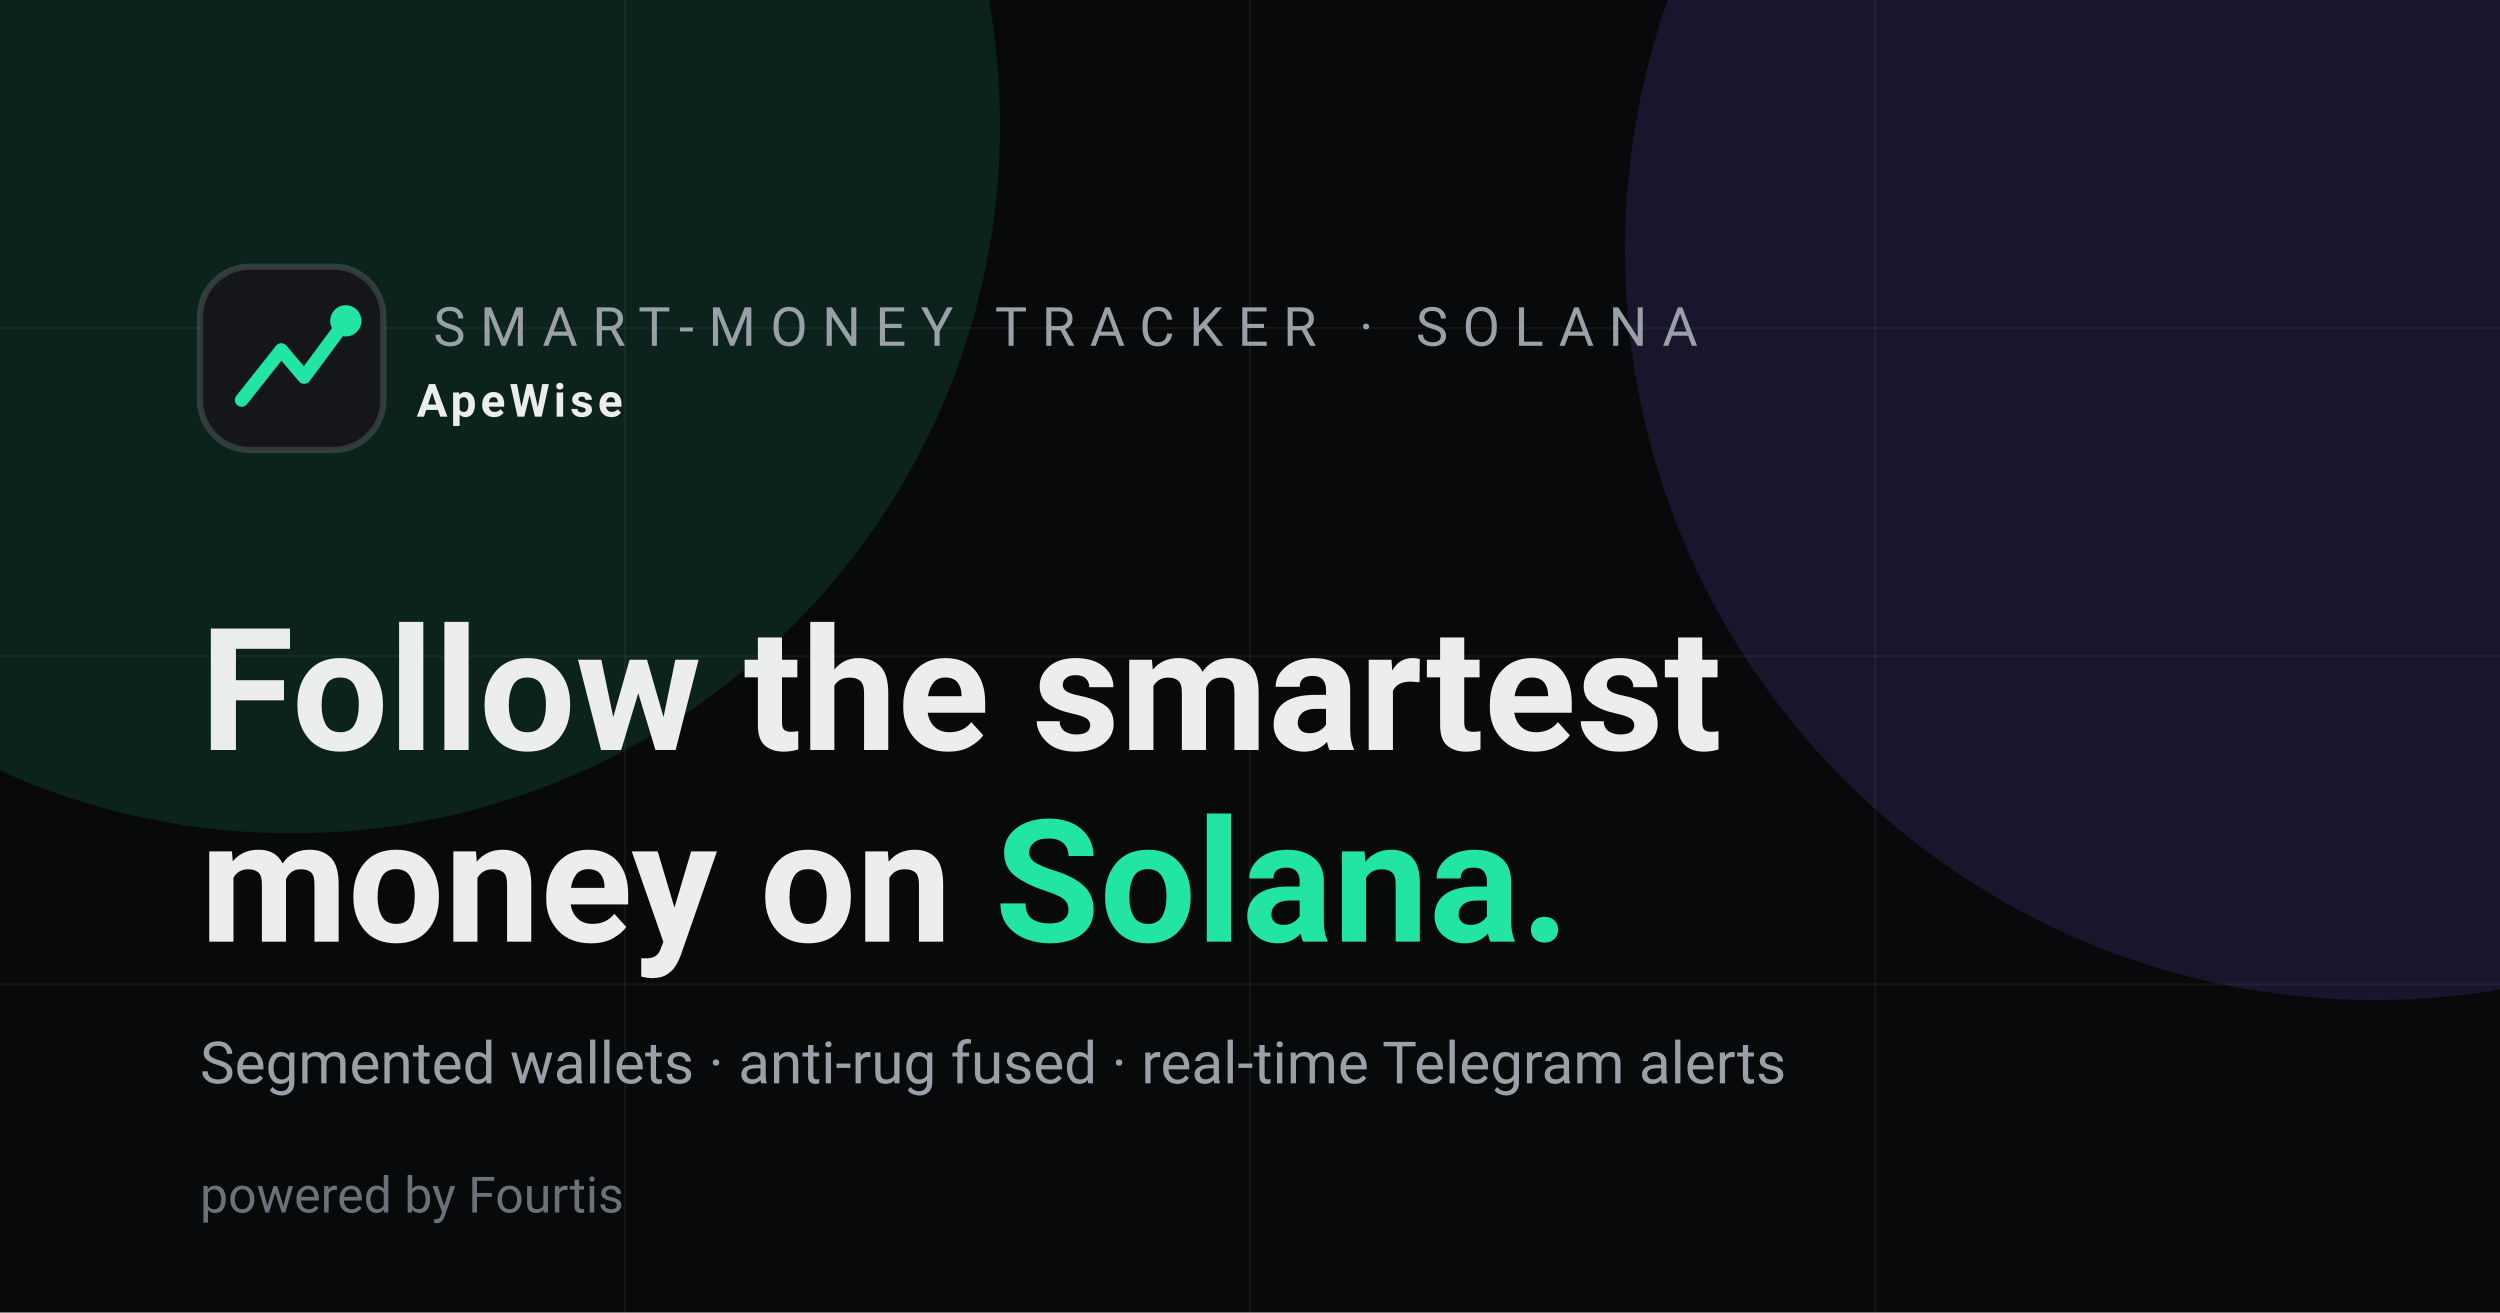
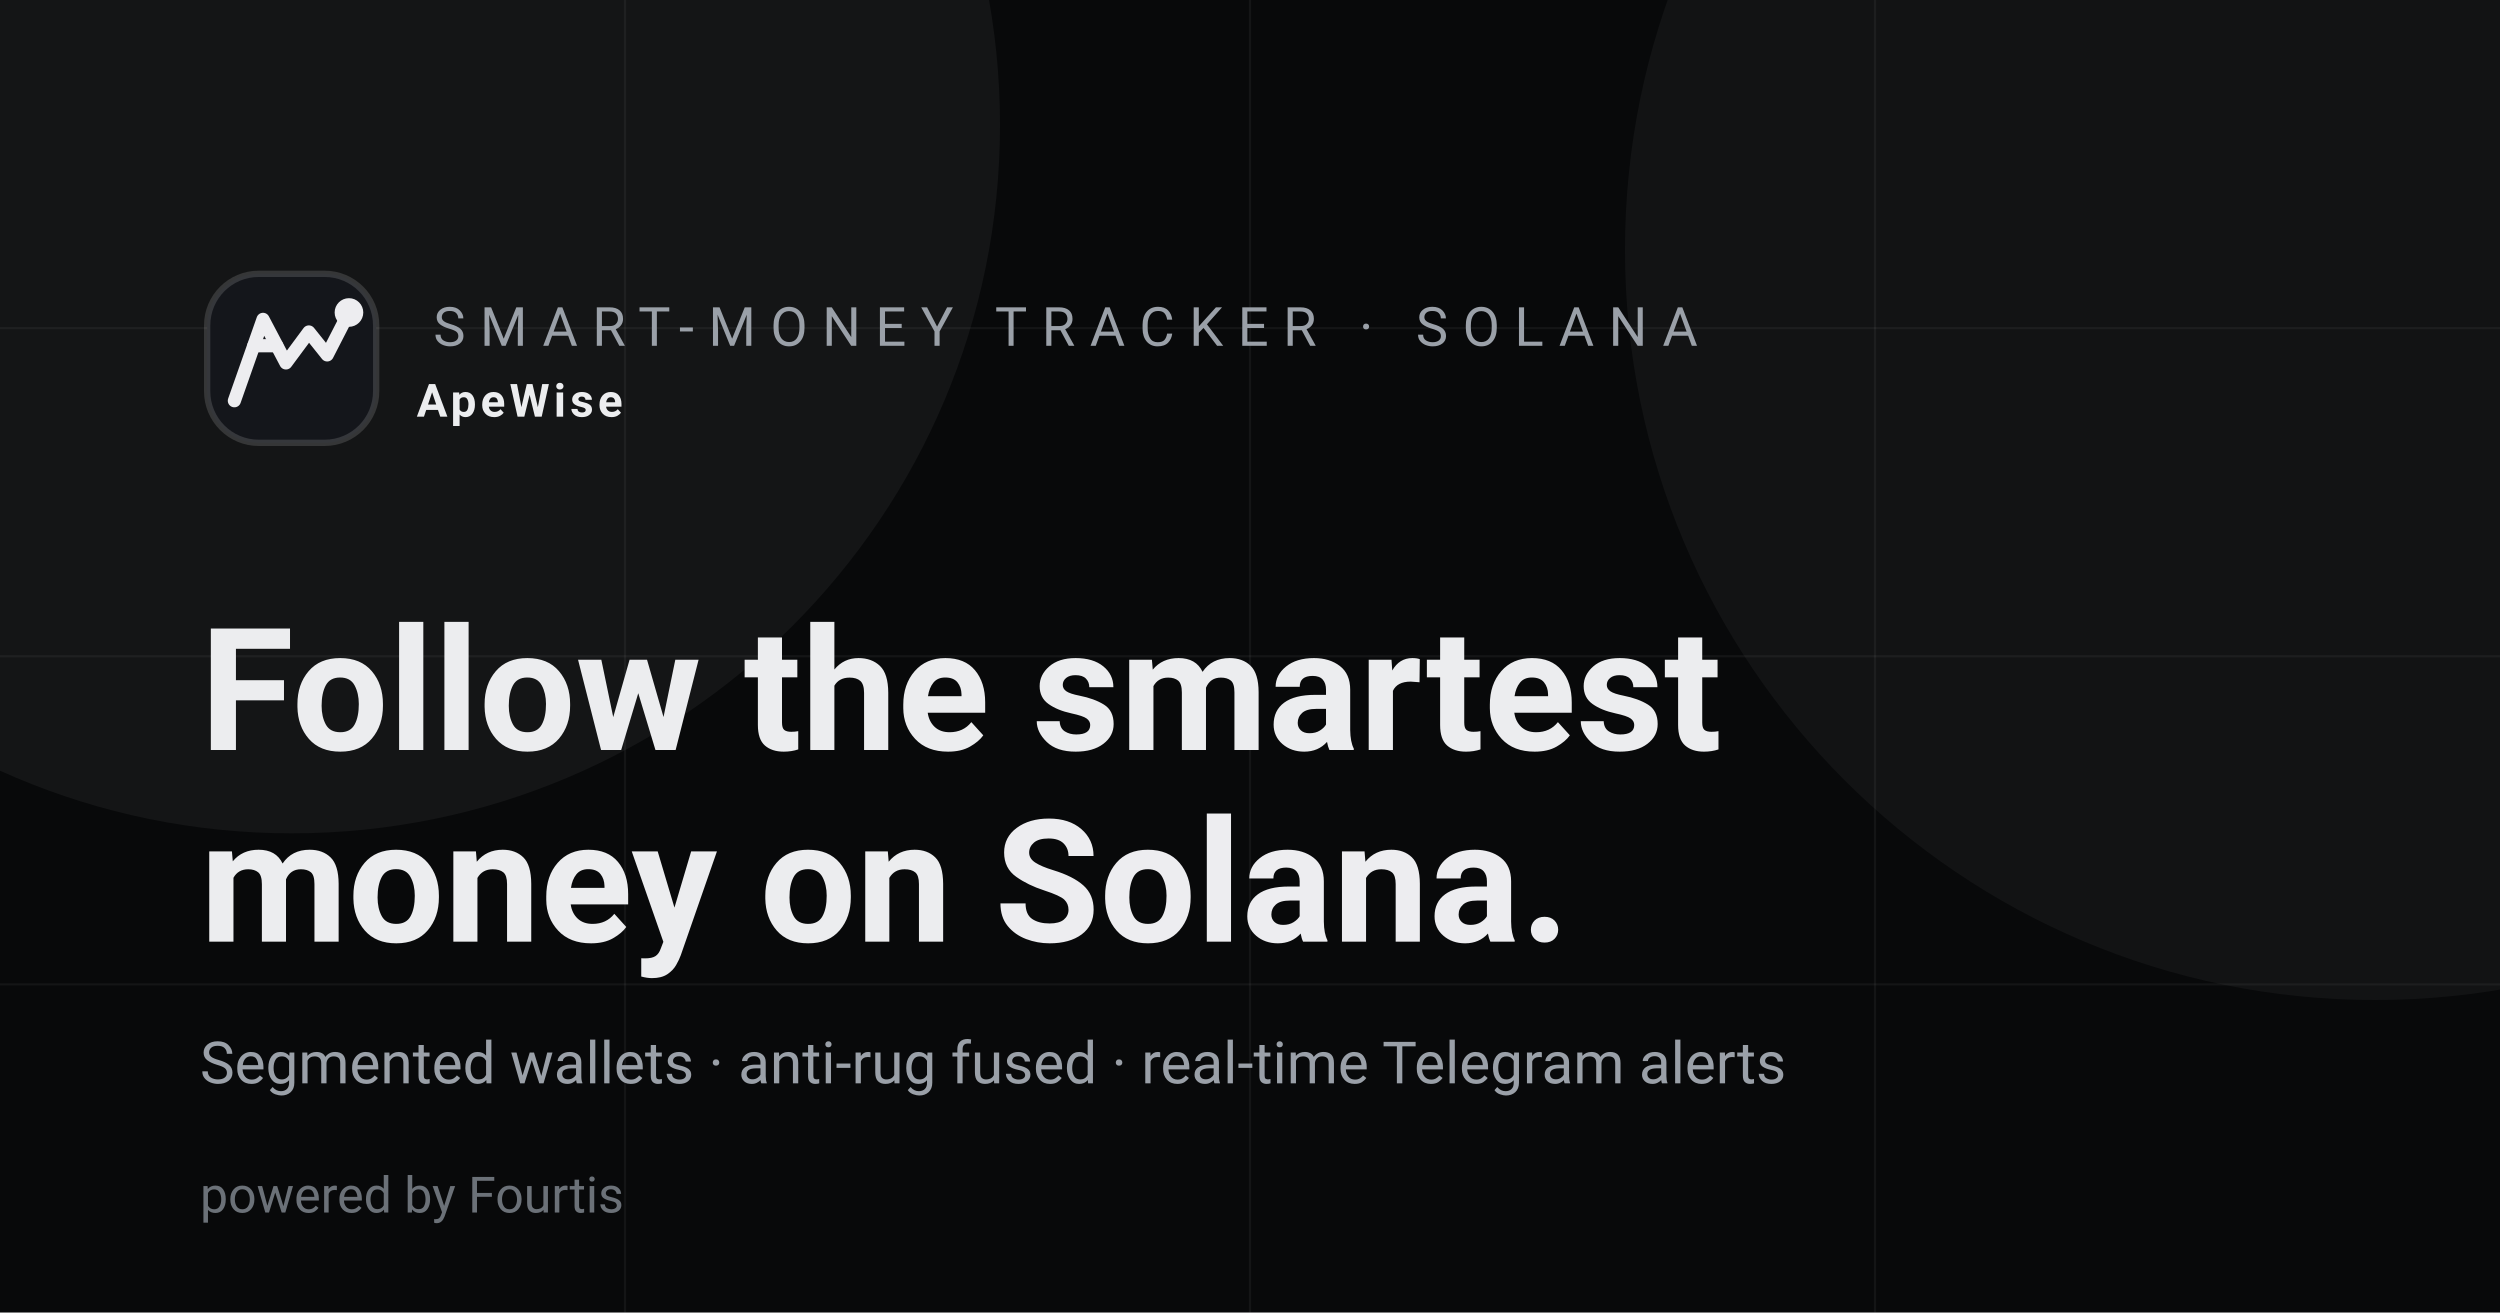
<svg xmlns="http://www.w3.org/2000/svg" width="1200" height="630" viewBox="0 0 1200 630" fill="none">
  <rect width="1200" height="630" fill="#08090A" />
-   <circle cx="140" cy="60" r="340" fill="#22E5A4" opacity="0.12" />
-   <circle cx="1140" cy="120" r="360" fill="#7C5CFF" opacity="0.14" />
+   <circle cx="140" cy="60" r="340" fill="#ffffff" opacity="0.05" />
+   <circle cx="1140" cy="120" r="360" fill="#ffffff" opacity="0.04" />
  <g stroke="#ffffff" stroke-opacity="0.05">
    <path d="M0 157.5 H1200 M0 315 H1200 M0 472.5 H1200" />
    <path d="M300 0 V630 M600 0 V630 M900 0 V630" />
  </g>
-   <g transform="translate(96,128)">
-     <rect x="0" y="0" width="88" height="88" rx="24" fill="#14161B" stroke="#ffffff24" stroke-width="3" />
-     <path d="M20 64 L39 40 L50 53 L70 26" fill="none" stroke="#22E5A4" stroke-width="6.5" stroke-linecap="round" stroke-linejoin="round" />
-     <circle cx="70" cy="26" r="7.5" fill="#22E5A4" />
+   <g transform="translate(96,128) scale(2.75)">
+     <rect x="1.25" y="1.25" width="29.5" height="29.5" rx="9" fill="#14161B" stroke="#ffffff24" stroke-width="1.1" />
+     <path d="M6 23.4 11 9.2 15 16.8 19 11.4 22.2 15.4 26 8" fill="none" stroke="#ededf0" stroke-width="2.3" stroke-linecap="round" stroke-linejoin="round" />
+     <path d="M9.4 13.8 13.4 13.8" stroke="#ededf0" stroke-width="2.3" stroke-linecap="round" />
+     <circle cx="26" cy="8" r="2.5" fill="#ededf0" />
  </g>
  <text x="208" y="166" font-family="'Segoe UI',Roboto,Helvetica,Arial,sans-serif" font-size="26" letter-spacing="7" fill="#9AA0A8">SMART-MONEY TRACKER · SOLANA</text>
  <text x="200" y="200" font-family="'Segoe UI',Roboto,Helvetica,Arial,sans-serif" font-size="22" letter-spacing="2" fill="#ECEDEF" font-weight="600">ApeWise</text>
  <text x="96" y="360" font-family="'Segoe UI',Roboto,Helvetica,Arial,sans-serif" font-size="82" font-weight="700" fill="#ECEDEF">Follow the smartest</text>
-   <text x="96" y="452" font-family="'Segoe UI',Roboto,Helvetica,Arial,sans-serif" font-size="82" font-weight="700" fill="#ECEDEF">money on <tspan fill="#22E5A4">Solana.</tspan>
+   <text x="96" y="452" font-family="'Segoe UI',Roboto,Helvetica,Arial,sans-serif" font-size="82" font-weight="700" fill="#ECEDEF">money on <tspan fill="#ededf0">Solana.</tspan>
  </text>
  <text x="96" y="520" font-family="'Segoe UI',Roboto,Helvetica,Arial,sans-serif" font-size="28" fill="#9AA0A8">Segmented wallets · anti-rug fused · real-time Telegram alerts</text>
  <text x="96" y="582" font-family="'Segoe UI',Roboto,Helvetica,Arial,sans-serif" font-size="24" fill="#6b7178">powered by Fourtis</text>
</svg>
